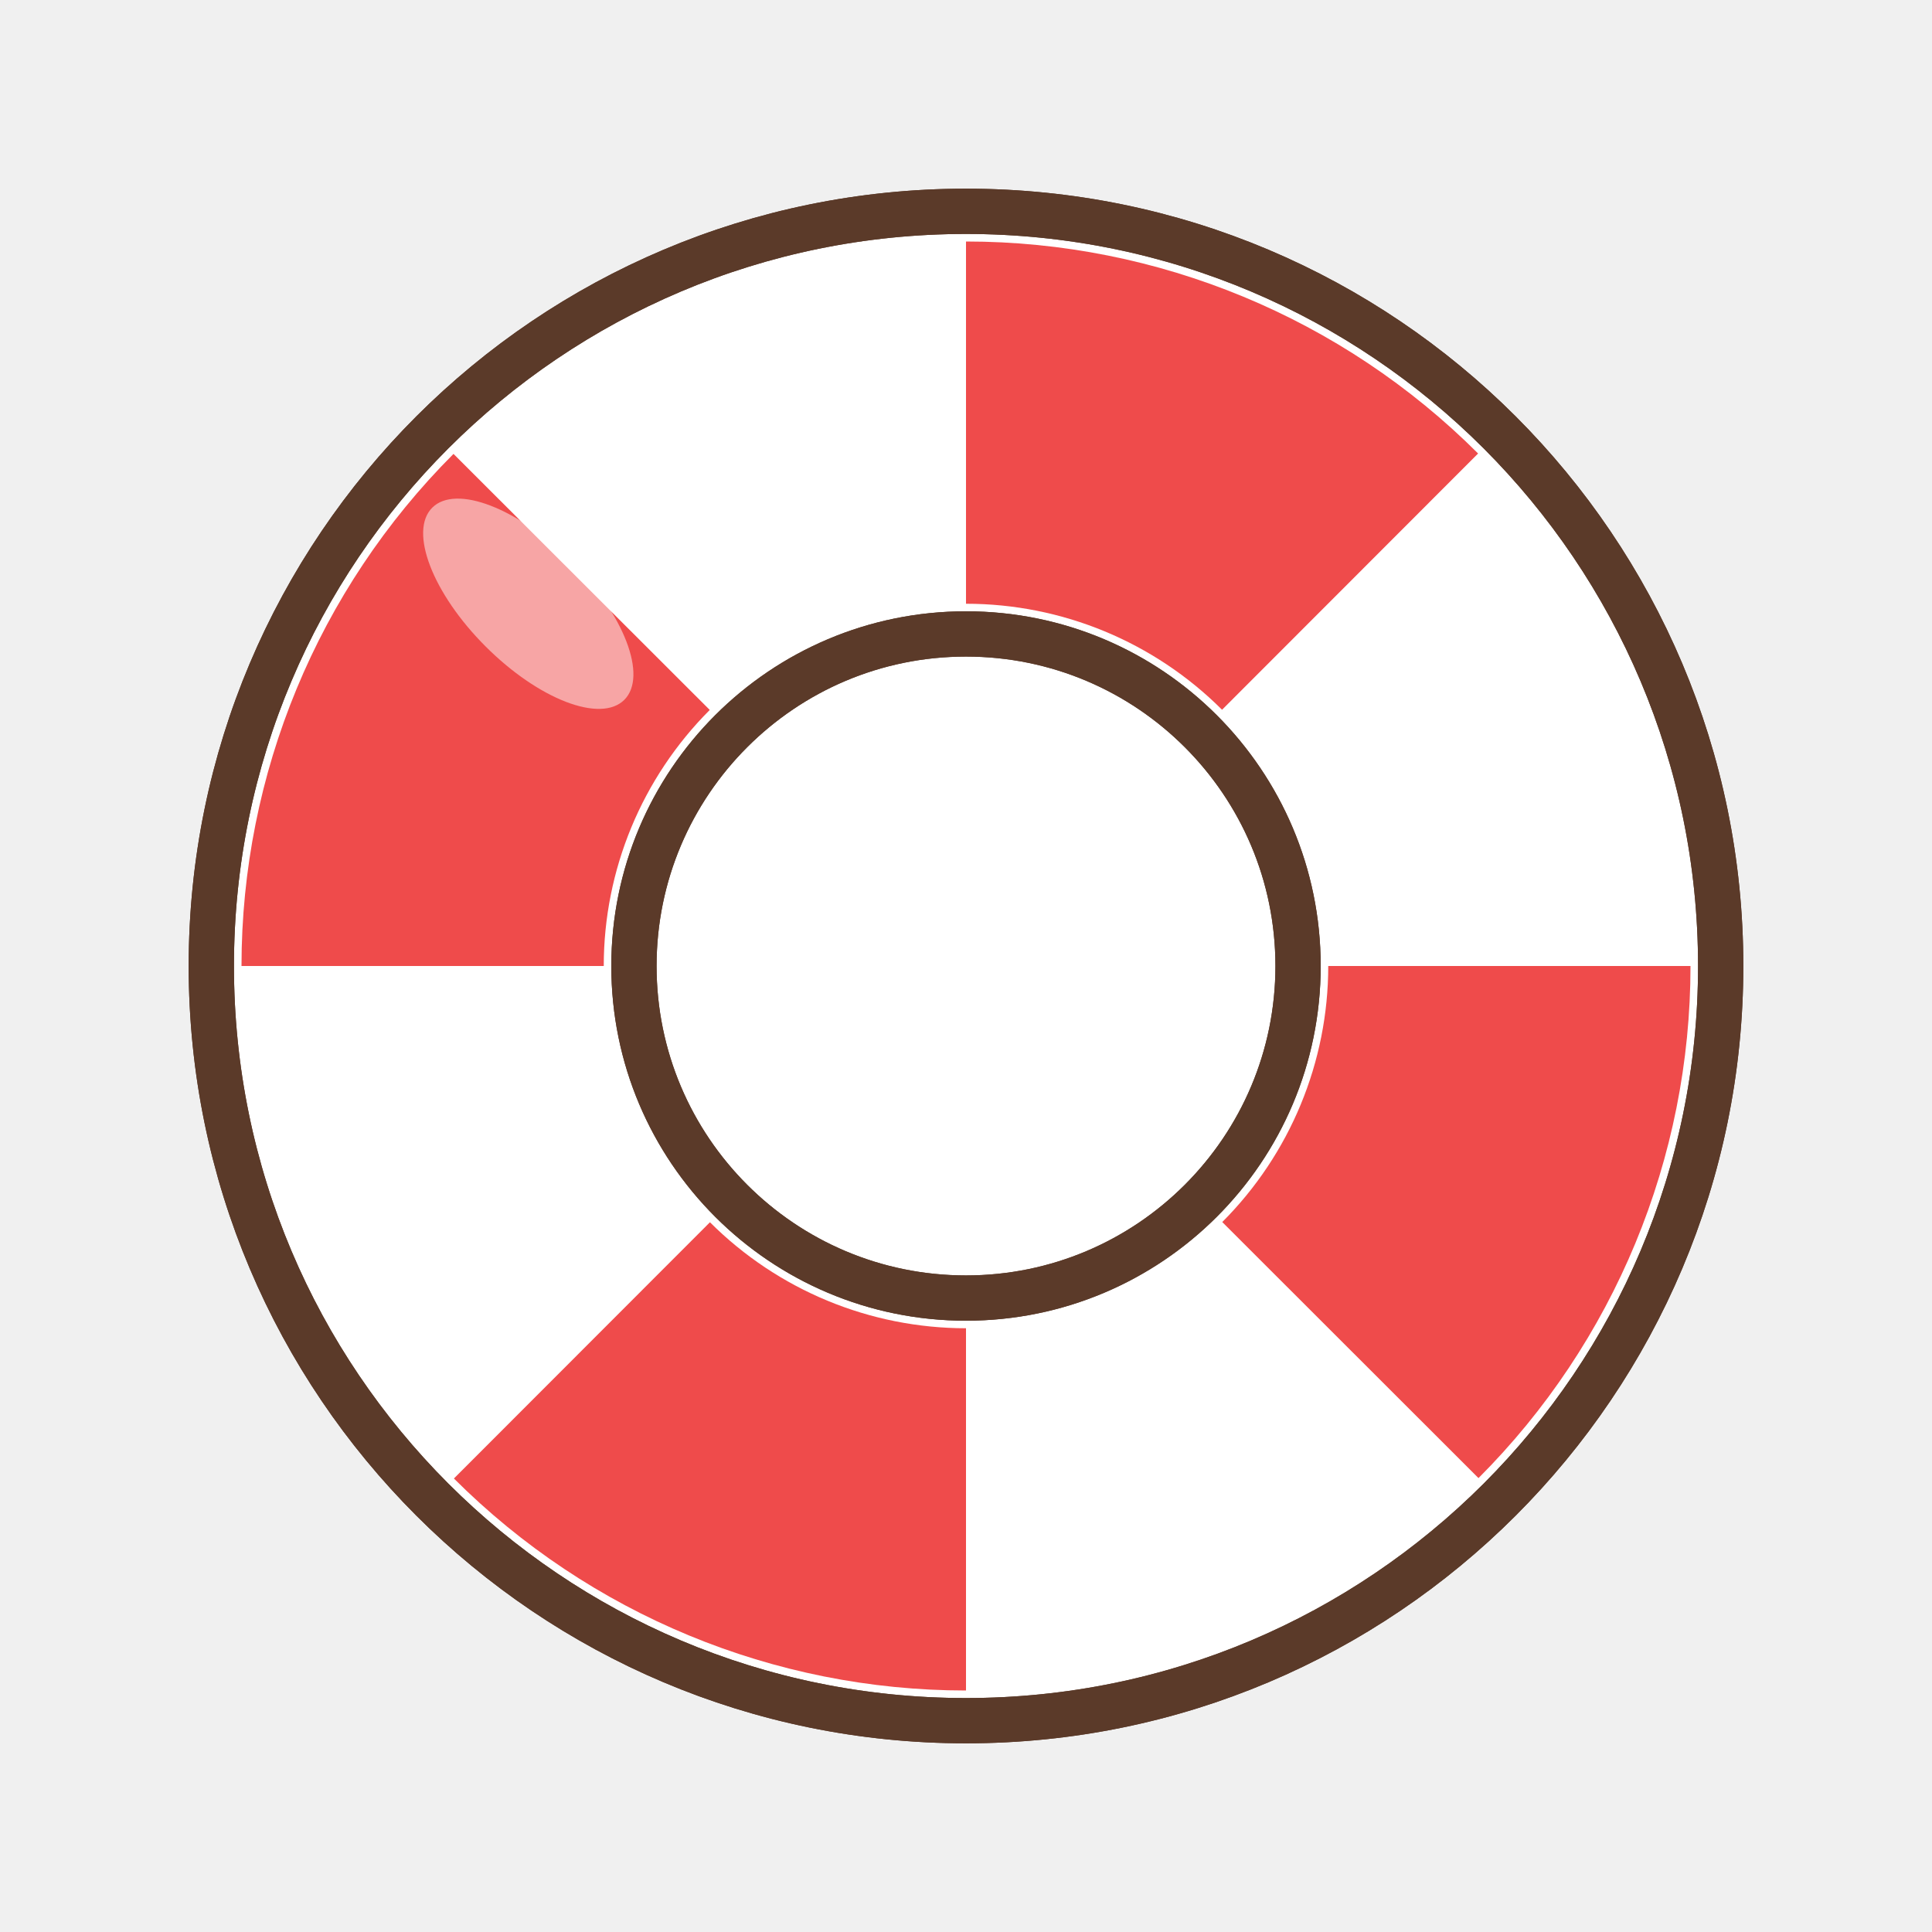
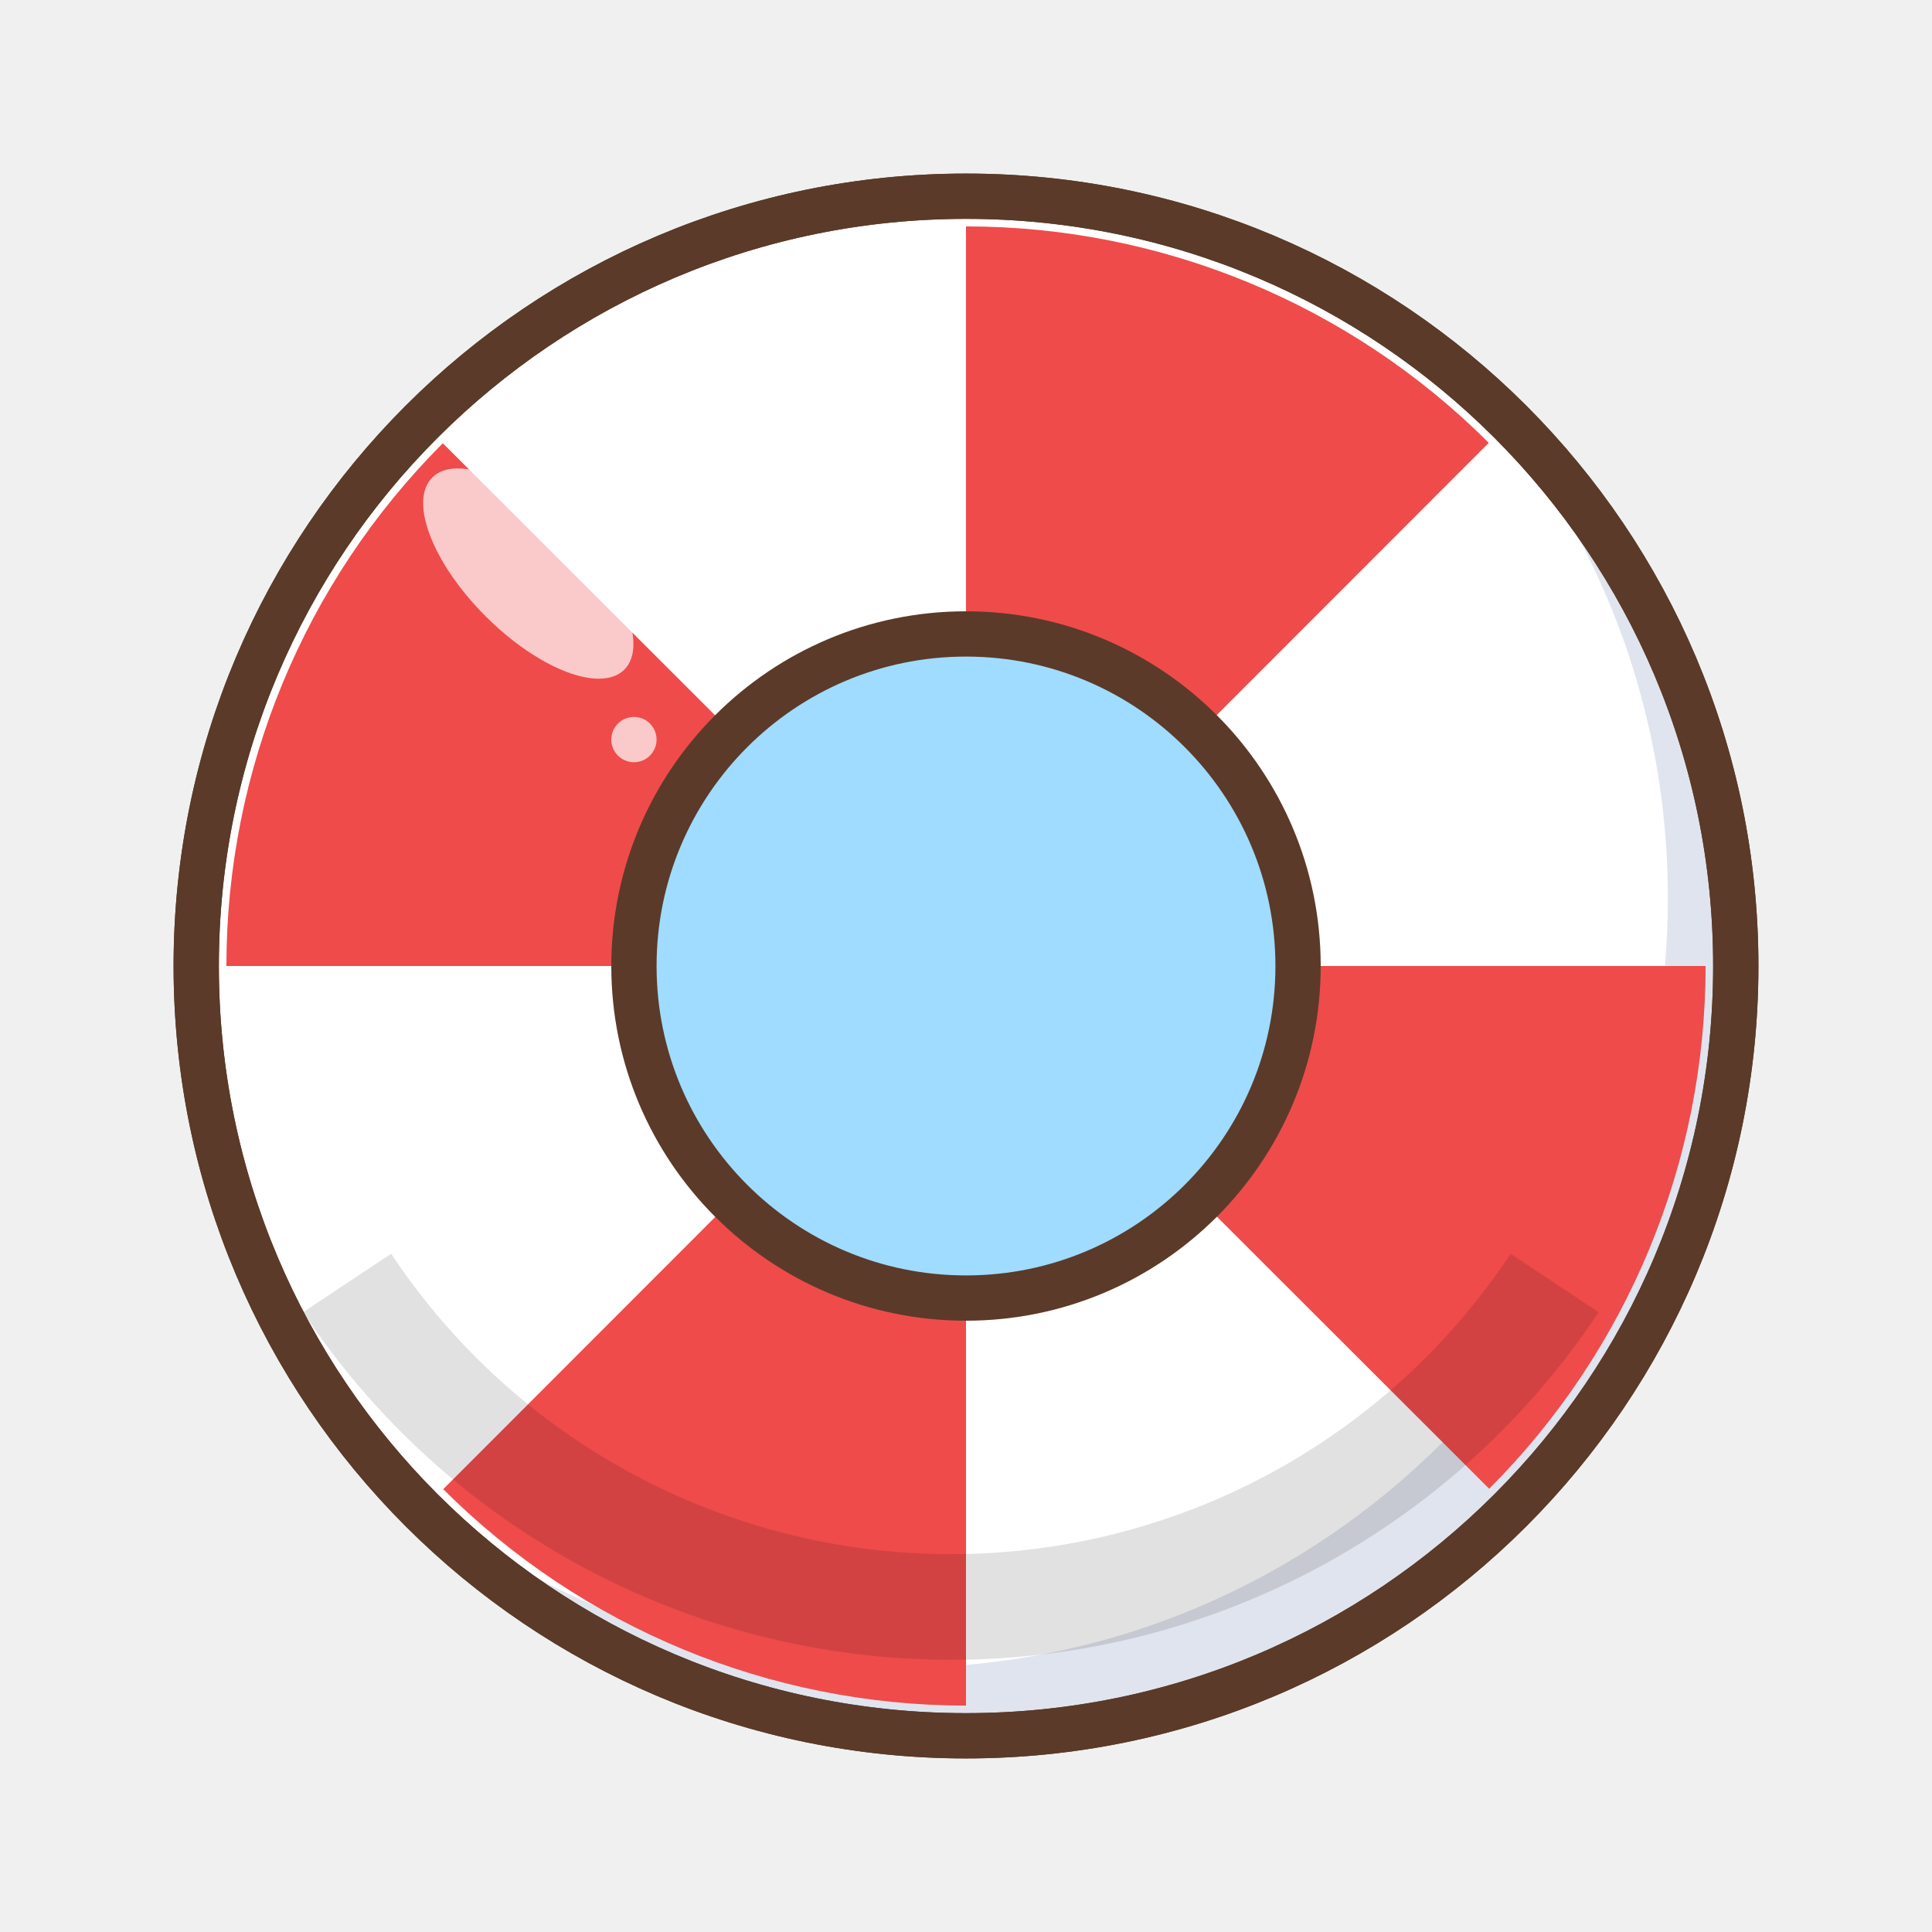
<svg xmlns="http://www.w3.org/2000/svg" viewBox="0 0 256 256">
  <g stroke="#5b3a29" stroke-width="6" stroke-linejoin="round" stroke-linecap="round">
-     <circle cx="128" cy="128" r="100" fill="#fff" />
-     <circle cx="128" cy="128" r="44" fill="#fff" />
+     <defs>
+       <circle id="s43" cx="128" cy="128" r="102" />
+       <clipPath id="cs43">
+         <use href="#s43" />
+       </clipPath>
+     </defs>
+     <use href="#s43" fill="#e0e4ee" stroke="none" />
+     <g clip-path="url(#cs43)">
+       <use href="#s43" fill="#ffffff" stroke="none" transform="translate(-9 -9)" />
+     </g>
+     <use href="#s43" fill="none" />
  </g>
-   <path d="M176.0 128.0L224.0 128.0A96 96 0 0 1 195.909 195.855L161.955 161.928A48 48 0 0 0 176.0 128.0z" fill="#ef4b4b" />
-   <path d="M128 176L128 224A96 96 0 0 1 60.145 195.909L94.072 161.955A48 48 0 0 0 128 176z" fill="#ef4b4b" />
-   <path d="M80 128L32 127.999A96 96 0 0 1 60.091 60.144L94.046 94.072A48 48 0 0 0 80 128z" fill="#ef4b4b" />
-   <path d="M128.001 80L128.001 32A96 96 0 0 1 195.856 60.091L161.928 94.046A48 48 0 0 0 128.001 80z" fill="#ef4b4b" />
-   <circle cx="128" cy="128" r="100" fill="none" stroke="#5b3a29" stroke-width="6" />
-   <circle cx="128" cy="128" r="44" fill="none" stroke="#5b3a29" stroke-width="6" />
-   <ellipse cx="70" cy="80" rx="8" ry="18" fill="#fff" opacity=".5" transform="rotate(-45 70 80)" />
+   <path d="M174.0 128.0L226.0 128.0A98 98 0 0 1 197.324 197.269L160.54 160.514A46 46 0 0 0 174.0 128.0z" fill="#ef4b4b" />
+   <path d="M128 174L128 226A98 98 0 0 1 58.731 197.324L95.486 160.54A46 46 0 0 0 128 174z" fill="#ef4b4b" />
+   <path d="M82 128L30 127.999A98 98 0 0 1 58.676 58.731L95.46 95.486A46 46 0 0 0 82 128z" fill="#ef4b4b" />
+   <path d="M128.001 82L128.001 30A98 98 0 0 1 197.27 58.677L160.514 95.46A46 46 0 0 0 128.001 82z" fill="#ef4b4b" />
+   <circle cx="128" cy="128" r="102" fill="none" stroke="#5b3a29" stroke-width="6" />
+   <circle cx="128" cy="128" r="44" fill="#9fdcff" stroke="#5b3a29" stroke-width="6" />
+   <path d="M46 170a96 96 0 0 0 160 0" stroke="#000" stroke-opacity=".12" stroke-width="14" fill="none" />
+   <ellipse cx="70" cy="76" rx="8" ry="18" fill="#fff" opacity=".7" transform="rotate(-45 70 76)" />
+   <circle cx="84" cy="98" r="3" fill="#fff" opacity=".7" />
</svg>
